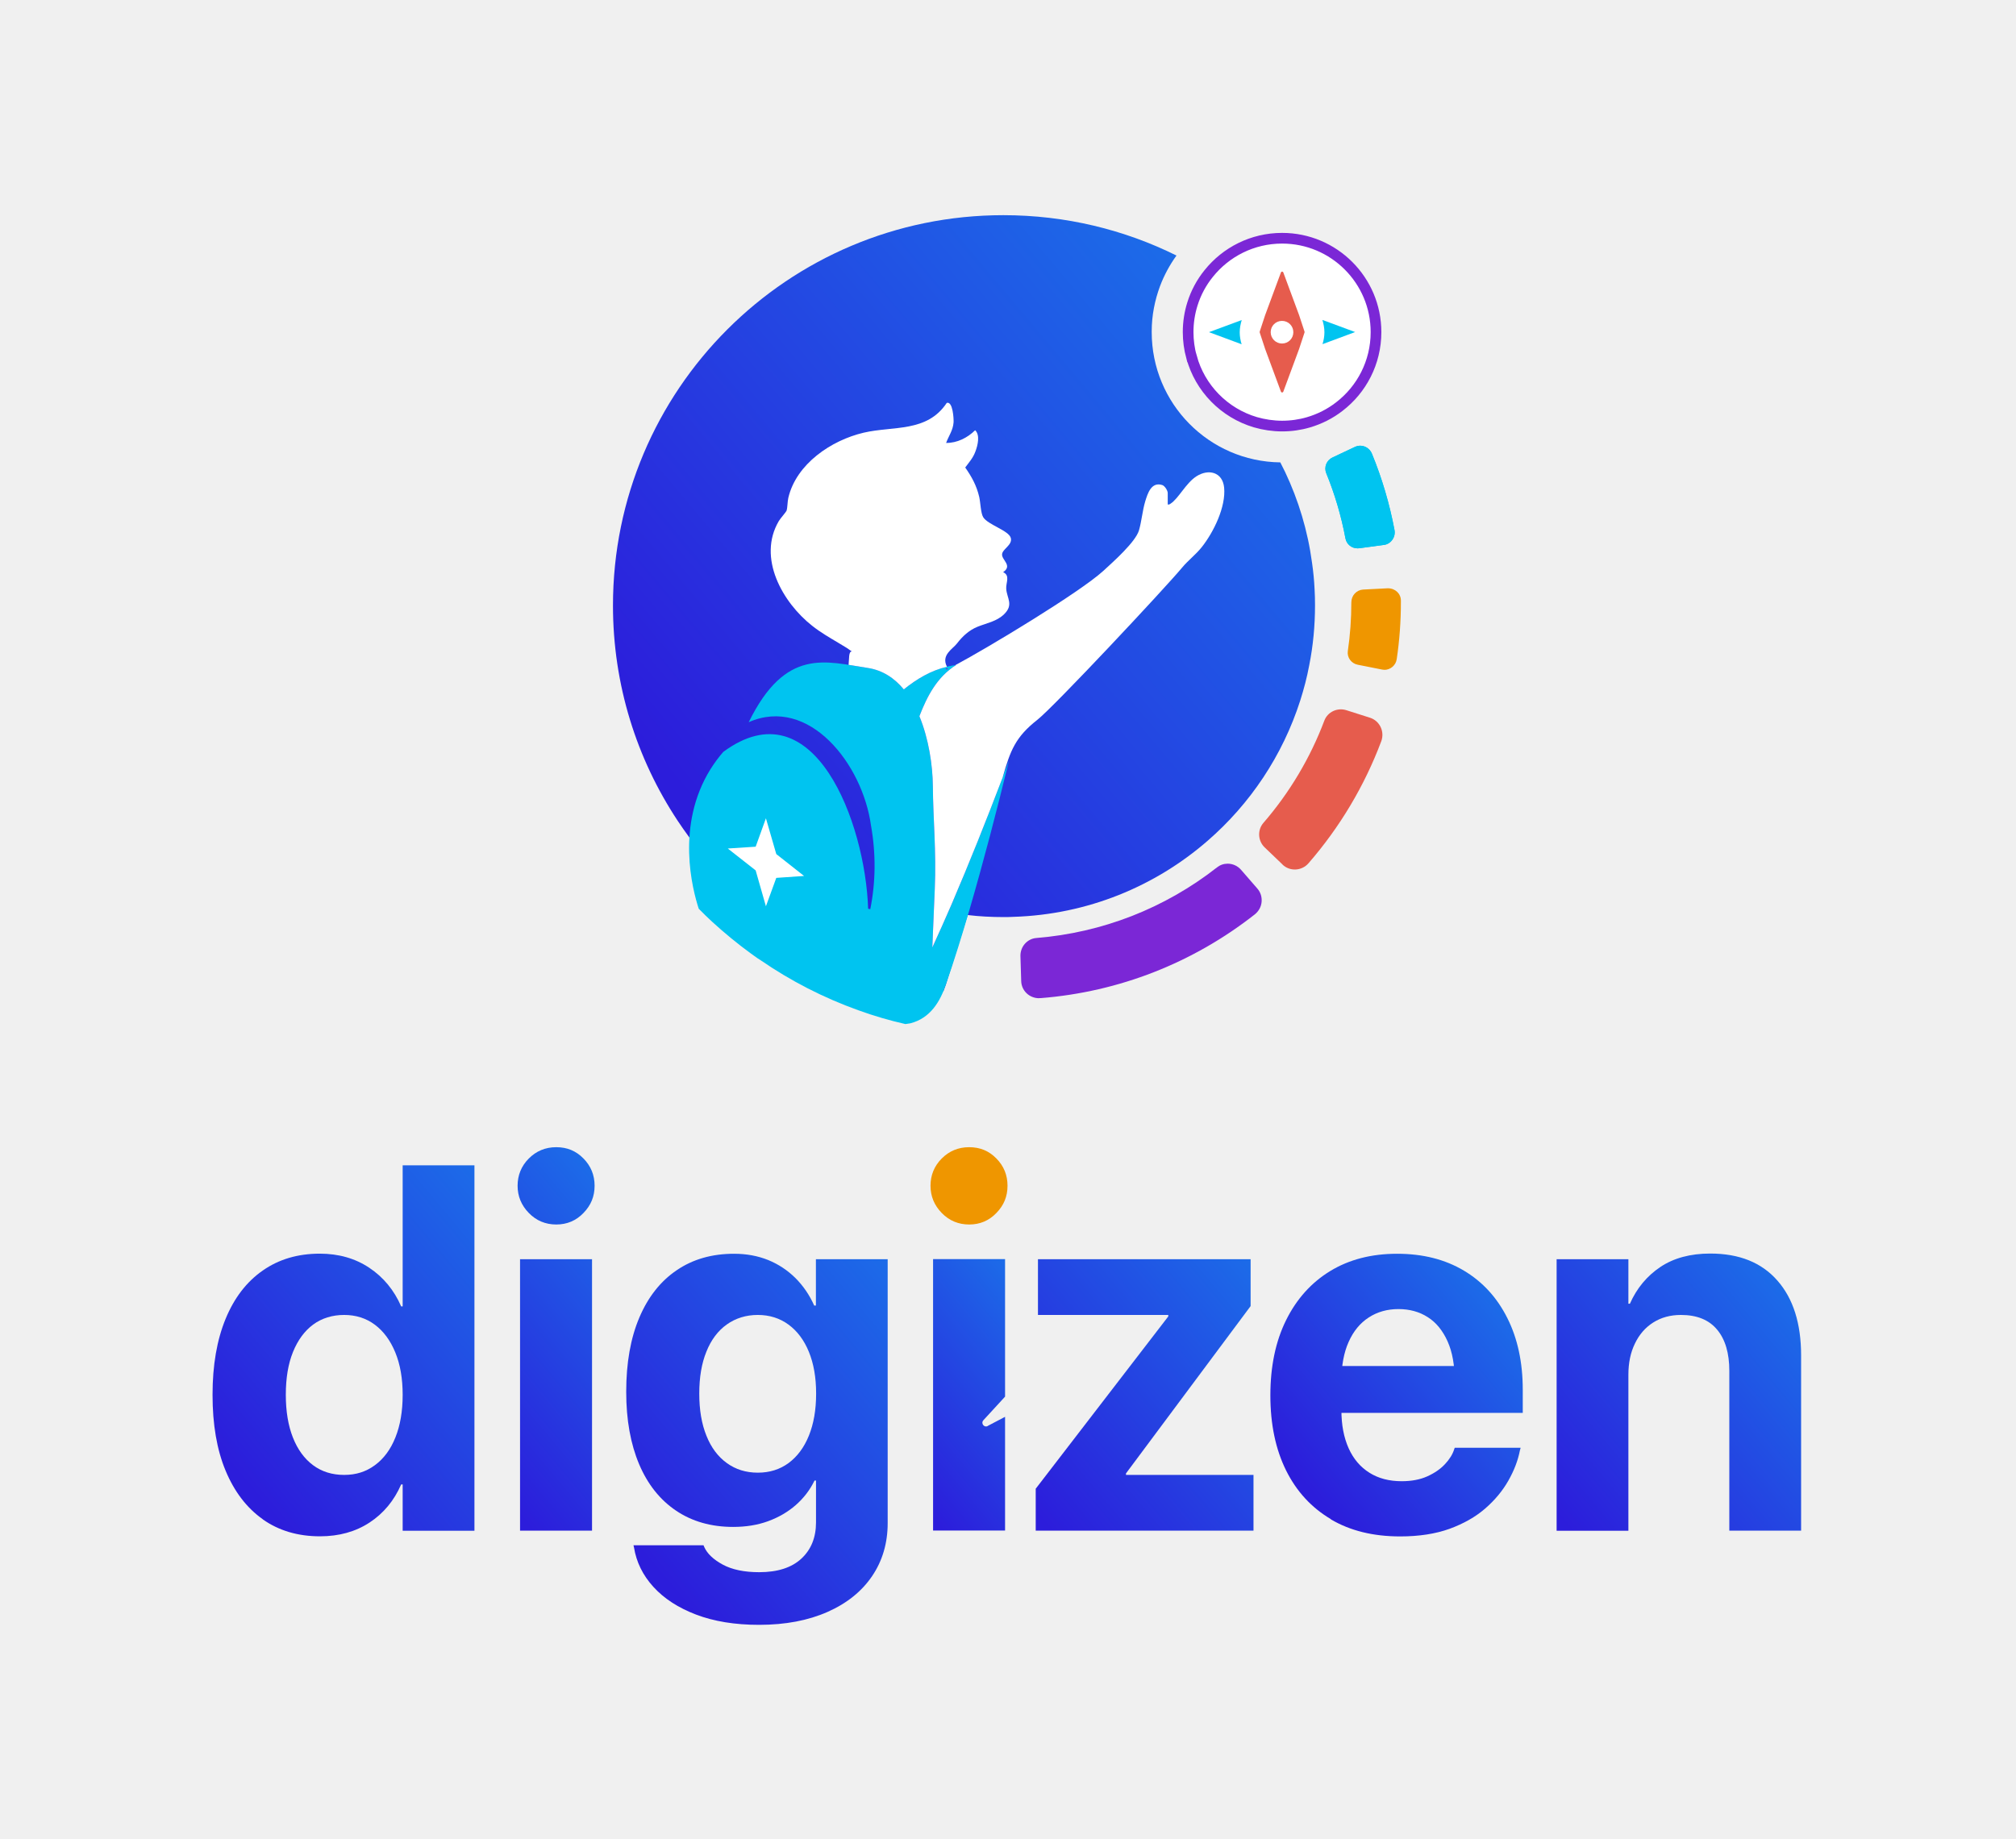
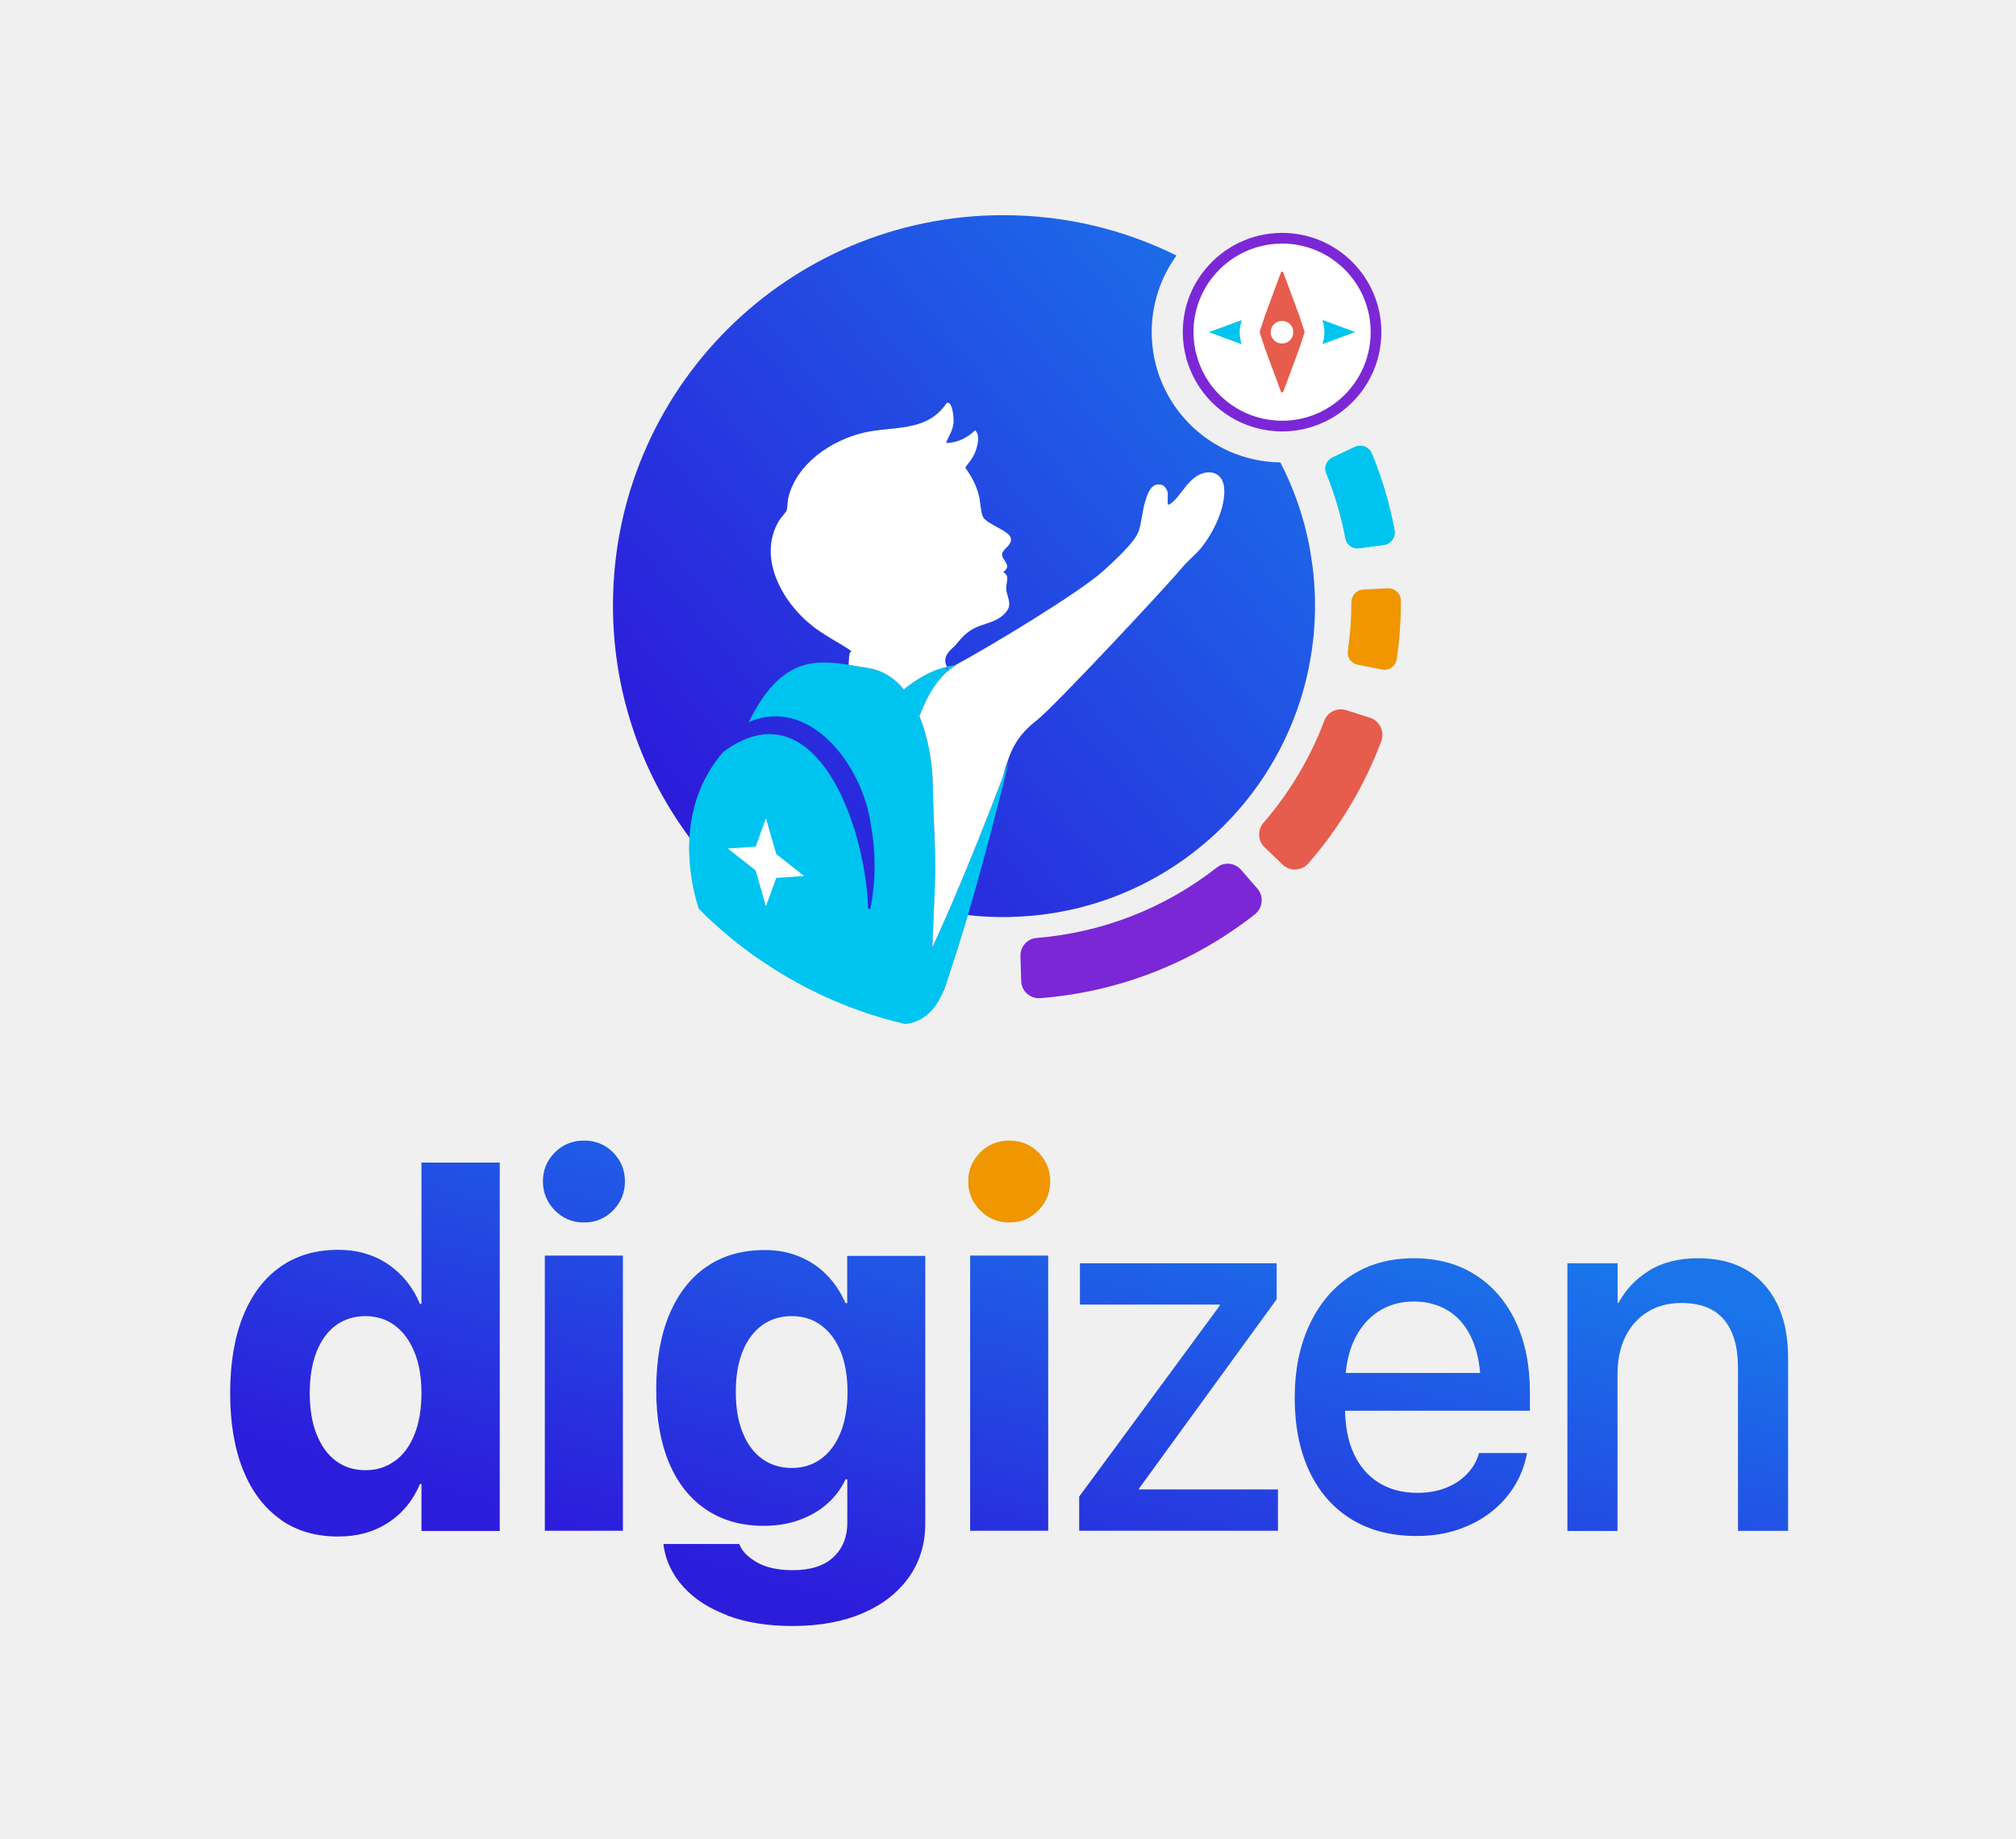
- <svg xmlns="http://www.w3.org/2000/svg" xmlns:xlink="http://www.w3.org/1999/xlink" id="uuid-8957236a-99d4-4b0d-9672-742da7a4abd5" data-name="Layer 3" viewBox="0 0 188.75 172.21">
+ <svg xmlns="http://www.w3.org/2000/svg" xmlns:xlink="http://www.w3.org/1999/xlink" id="uuid-3907f0c0-4c36-4489-b407-d404b4d91081" data-name="Layer 3" viewBox="0 0 188.75 172.21">
  <defs>
    <style>
-       .uuid-bb2f27be-8078-462e-8cde-24b3c71fdd74 {
+       .uuid-219908f3-fe3d-48d9-9e7d-9b865ff8e357 {
        fill: #7b27d6;
      }

-       .uuid-bcdc202e-9a92-415f-ae98-5f3e4d8c6c43 {
-         fill: url(#uuid-b3a6faf8-a3f0-4c92-99d3-6f741205de2e);
+       .uuid-51ca915e-de43-4e5c-9f48-b5aea292710b {
+         fill: url(#uuid-21b46587-af15-4536-bef4-206ae97b9455);
      }

-       .uuid-f16ecc94-f9cf-4433-96e6-75374c35f673 {
-         fill: url(#uuid-61685c73-5b58-440a-9c05-a0eab76e649c);
+       .uuid-c37a6ae3-dd88-43fd-9830-626e2d27d374 {
+         fill: url(#uuid-a35d059b-e4c8-40e7-8f03-5d0a258a3375);
      }

-       .uuid-2827a83f-31da-4032-a737-5d74ddfd6d39 {
+       .uuid-2939befa-0462-47b7-9c01-41e2d1e56a55 {
        fill: #00c4f0;
      }

-       .uuid-5722a50c-9b24-4c88-99f6-cbcecbc5435d {
+       .uuid-ed06d124-5b81-415d-8c09-2df2e1d9418a {
        stroke: #7b27d6;
        stroke-miterlimit: 10;
      }

-       .uuid-5722a50c-9b24-4c88-99f6-cbcecbc5435d, .uuid-6ae2fa30-108e-40fb-9c3d-08985a766d06 {
+       .uuid-ed06d124-5b81-415d-8c09-2df2e1d9418a, .uuid-14f0c451-cfd9-44ba-af76-1a0f109b9156 {
        fill: #fff;
      }

-       .uuid-e0b2798a-2a43-4aae-9724-28e139550732 {
-         fill: url(#uuid-e5f78098-3029-4210-9c7d-ce1c92386e05);
+       .uuid-6fb99d7b-9182-4e18-bace-1f7aa263e473 {
+         fill: url(#uuid-d2c53d86-79cc-48ac-938c-da729b991b8b);
      }

-       .uuid-b2b247df-9ebd-4f6f-aa07-9fc2e229c3af {
+       .uuid-8816cd55-289a-4f2a-bc64-c793fd4e3cb0 {
+         fill: url(#uuid-f307396b-b923-4471-8f78-8d7a87ef7b30);
+       }
+ 
+       .uuid-8bb1039c-2a0f-42f0-9de6-f9bc22b53fe1 {
        fill: #ef9600;
      }

-       .uuid-25a90bd9-3f30-4b79-b685-2a753fb5adca {
-         fill: url(#uuid-04b6196e-0c28-4f39-837c-4889f103d3b0);
+       .uuid-702c7769-aad6-474a-aac8-c2a2e917c247 {
+         fill: url(#uuid-976211c4-3ec1-47a7-a342-bf40208452e4);
      }

-       .uuid-3662267f-5647-4a26-8b29-f6cb27e70ccc {
-         fill: url(#uuid-b9d9f9fb-5b20-43a7-994a-66a58cc01832);
+       .uuid-1ce4694e-2483-410d-9d34-73471180884a {
+         fill: url(#uuid-1728eb23-541e-444f-ab42-27ac1851838c);
      }

-       .uuid-ee98b37a-7553-40f6-9e20-06cfa3a2b042 {
-         fill: url(#uuid-6ae4d859-c639-4f20-a71a-7ee0e8d60ecc);
+       .uuid-82c630d6-78ef-4c69-afe2-6a410321a8f6 {
+         fill: url(#uuid-0c3814fe-0e2d-4106-be14-789990a33ff0);
      }

-       .uuid-82a5abe0-b0fd-4972-a9f1-8c4071dd4826 {
-         fill: url(#uuid-4917d28f-7d1d-4bcc-a637-91b126938745);
+       .uuid-968d312d-6347-415e-b6cd-bccdd077c936 {
+         fill: url(#uuid-f22ed293-d83b-4411-9184-dc98b434f607);
      }

-       .uuid-70c5c51d-3244-4e07-91c1-f683ebed80c3 {
-         fill: url(#uuid-f1a423eb-4f62-44fd-a312-2c0035d4970f);
+       .uuid-bdddd3c6-63cd-4042-92ea-0c2a06aea0ed {
+         fill: url(#uuid-8772b7a1-8041-4712-bcca-36b8c3bee9e5);
      }

-       .uuid-de99ec13-753d-4ddc-b23b-7282e8c91528 {
+       .uuid-d028058c-f94a-4ae2-942e-d6c0f3668942 {
        fill: #e65c4d;
      }
    </style>
-     <linearGradient id="uuid-b3a6faf8-a3f0-4c92-99d3-6f741205de2e" x1="123.63" y1="26.94" x2="65.43" y2="75.83" gradientUnits="userSpaceOnUse">
+     <linearGradient id="uuid-0c3814fe-0e2d-4106-be14-789990a33ff0" x1="123.63" y1="26.94" x2="65.43" y2="75.83" gradientUnits="userSpaceOnUse">
      <stop offset="0" stop-color="#1a75ea" />
      <stop offset="1" stop-color="#2c1ddb" />
    </linearGradient>
-     <linearGradient id="uuid-f1a423eb-4f62-44fd-a312-2c0035d4970f" x1="54.53" y1="114.32" x2="23.96" y2="139.99" xlink:href="#uuid-b3a6faf8-a3f0-4c92-99d3-6f741205de2e" />
-     <linearGradient id="uuid-e5f78098-3029-4210-9c7d-ce1c92386e05" x1="64.79" y1="115.56" x2="42.38" y2="134.38" xlink:href="#uuid-b3a6faf8-a3f0-4c92-99d3-6f741205de2e" />
-     <linearGradient id="uuid-61685c73-5b58-440a-9c05-a0eab76e649c" x1="89.71" y1="118.99" x2="59.35" y2="144.49" xlink:href="#uuid-b3a6faf8-a3f0-4c92-99d3-6f741205de2e" />
-     <linearGradient id="uuid-b9d9f9fb-5b20-43a7-994a-66a58cc01832" x1="122.2" y1="118.09" x2="95.82" y2="140.25" xlink:href="#uuid-b3a6faf8-a3f0-4c92-99d3-6f741205de2e" />
-     <linearGradient id="uuid-4917d28f-7d1d-4bcc-a637-91b126938745" x1="143.13" y1="120.53" x2="121.78" y2="138.47" xlink:href="#uuid-b3a6faf8-a3f0-4c92-99d3-6f741205de2e" />
-     <linearGradient id="uuid-04b6196e-0c28-4f39-837c-4889f103d3b0" x1="170.71" y1="119.28" x2="145.04" y2="140.84" xlink:href="#uuid-b3a6faf8-a3f0-4c92-99d3-6f741205de2e" />
-     <linearGradient id="uuid-6ae4d859-c639-4f20-a71a-7ee0e8d60ecc" x1="100.93" y1="122.06" x2="83.05" y2="137.07" xlink:href="#uuid-b3a6faf8-a3f0-4c92-99d3-6f741205de2e" />
+     <linearGradient id="uuid-21b46587-af15-4536-bef4-206ae97b9455" x1="46.85" y1="90.09" x2="33.55" y2="137.53" xlink:href="#uuid-0c3814fe-0e2d-4106-be14-789990a33ff0" />
+     <linearGradient id="uuid-8772b7a1-8041-4712-bcca-36b8c3bee9e5" x1="59.44" y1="93.62" x2="46.13" y2="141.06" xlink:href="#uuid-0c3814fe-0e2d-4106-be14-789990a33ff0" />
+     <linearGradient id="uuid-d2c53d86-79cc-48ac-938c-da729b991b8b" x1="64.59" y1="95.07" x2="51.29" y2="142.51" xlink:href="#uuid-0c3814fe-0e2d-4106-be14-789990a33ff0" />
+     <linearGradient id="uuid-1728eb23-541e-444f-ab42-27ac1851838c" x1="83.87" y1="100.47" x2="70.57" y2="147.91" xlink:href="#uuid-0c3814fe-0e2d-4106-be14-789990a33ff0" />
+     <linearGradient id="uuid-a35d059b-e4c8-40e7-8f03-5d0a258a3375" x1="101.51" y1="105.42" x2="88.21" y2="152.86" xlink:href="#uuid-0c3814fe-0e2d-4106-be14-789990a33ff0" />
+     <linearGradient id="uuid-976211c4-3ec1-47a7-a342-bf40208452e4" x1="116.33" y1="109.57" x2="103.03" y2="157.02" xlink:href="#uuid-0c3814fe-0e2d-4106-be14-789990a33ff0" />
+     <linearGradient id="uuid-f22ed293-d83b-4411-9184-dc98b434f607" x1="136.84" y1="115.32" x2="123.54" y2="162.77" xlink:href="#uuid-0c3814fe-0e2d-4106-be14-789990a33ff0" />
+     <linearGradient id="uuid-f307396b-b923-4471-8f78-8d7a87ef7b30" x1="159.64" y1="121.71" x2="146.34" y2="169.16" xlink:href="#uuid-0c3814fe-0e2d-4106-be14-789990a33ff0" />
  </defs>
  <g>
-     <path class="uuid-bcdc202e-9a92-415f-ae98-5f3e4d8c6c43" d="M88.55,92.22l2.05-6.53c1.07.13,2.24.19,3.34.19.31,0,.62,0,.92-.02,6.96-.21,13.3-2.86,18.2-7.12,3.99-3.46,7.03-7.99,8.68-13.15.34-1.07.63-2.17.84-3.3.36-1.81.54-3.68.54-5.59,0-.51-.01-1.01-.04-1.51-.04-.84-.12-1.67-.24-2.49-.4-3-1.27-5.86-2.52-8.5-.15-.3-.3-.61-.45-.9-6.67-.08-12.04-5.51-12.04-12.2v-.07c0-1.49.29-2.92.78-4.24.39-1.03.91-1.99,1.54-2.86-4.88-2.42-10.38-3.78-16.21-3.78-20.19,0-36.55,16.36-36.55,36.55,0,7.45,2.23,14.37,6.05,20.15,5.56,8.4,14.5,14.37,24.89,15.97" />
-     <path class="uuid-2827a83f-31da-4032-a737-5d74ddfd6d39" d="M89.1,84.67c-.59,1.36-1.19,2.71-1.81,4.06.08-1.91.17-3.93.23-5.52.15-3.46-.16-6.58-.18-9.6-.02-1.93-.38-4.41-1.26-6.54.72-1.86,1.64-3.66,3.43-4.79-1.81.21-3.45,1.11-4.89,2.28-.87-1.05-1.98-1.8-3.38-2.01-3.9-.58-7.68-1.97-11.14,5.08,5.63-2.48,10.66,3.9,11.45,9.69.46,2.59.45,5.25-.07,7.82l-.2-.04c-.26-8.06-5.07-20.95-13.56-14.69-.42.48-.82,1.02-1.2,1.62-3.27,5.26-1.69,11.26-1.1,13.07.42.44.86.85,1.3,1.26,1.14,1.04,2.33,2.02,3.58,2.93.11.08.22.15.32.23.19.14.39.28.59.4,2.82,1.94,5.89,3.52,9.16,4.69,1.43.52,2.9.95,4.4,1.29.15-.02.31-.04.46-.07,1.89-.48,2.8-2.07,3.32-3.61.81-2.33,1.52-4.63,2.2-6.96,1.35-4.64,2.57-9.31,3.71-14-1.7,4.51-3.47,8.99-5.36,13.41Z" />
-     <path class="uuid-bb2f27be-8078-462e-8cde-24b3c71fdd74" d="M97.29,93.48c-.92,0-1.66-.71-1.68-1.62l-.07-2.31c-.03-.89.63-1.64,1.49-1.71,6.17-.5,12.02-2.78,16.91-6.61.29-.23.63-.35,1-.35.48,0,.94.21,1.26.58l1.52,1.75c.3.34.44.79.4,1.24-.04.47-.27.88-.64,1.18-5.79,4.55-12.72,7.26-20.04,7.84h-.13s0,0,0,0Z" />
-     <path class="uuid-de99ec13-753d-4ddc-b23b-7282e8c91528" d="M120.08,80.96l-1.67-1.6c-.64-.61-.7-1.62-.13-2.29,2.45-2.83,4.4-6.1,5.71-9.58.31-.83,1.23-1.25,2.07-.98l2.2.7c.92.29,1.4,1.3,1.06,2.21-1.56,4.16-3.88,8.05-6.81,11.42-.63.73-1.75.79-2.44.12Z" />
-     <path class="uuid-b2b247df-9ebd-4f6f-aa07-9fc2e229c3af" d="M129.62,62.72c-.08,0-.15,0-.23-.02l-2.27-.45c-.61-.12-1.01-.68-.93-1.27.22-1.49.33-3.03.33-4.57,0-.64.48-1.16,1.1-1.2,0,0,2.31-.12,2.32-.12.7,0,1.22.51,1.22,1.15v.17c0,1.79-.13,3.57-.39,5.31-.08.58-.58,1.01-1.16,1.01Z" />
+     <path class="uuid-82c630d6-78ef-4c69-afe2-6a410321a8f6" d="M88.55,92.22l2.05-6.53c1.07.13,2.24.19,3.34.19.31,0,.62,0,.92-.02,6.96-.21,13.3-2.86,18.2-7.12,3.99-3.46,7.03-7.99,8.68-13.15.34-1.07.63-2.17.84-3.3.36-1.81.54-3.68.54-5.59,0-.51-.01-1.01-.04-1.51-.04-.84-.12-1.67-.24-2.49-.4-3-1.27-5.86-2.52-8.5-.15-.3-.3-.61-.45-.9-6.67-.08-12.04-5.51-12.04-12.2v-.07c0-1.49.29-2.92.78-4.24.39-1.03.91-1.99,1.54-2.86-4.88-2.42-10.38-3.78-16.21-3.78-20.19,0-36.55,16.36-36.55,36.55,0,7.45,2.23,14.37,6.05,20.15,5.56,8.4,14.5,14.37,24.89,15.97" />
+     <path class="uuid-2939befa-0462-47b7-9c01-41e2d1e56a55" d="M89.1,84.67c-.59,1.36-1.19,2.71-1.81,4.06.08-1.91.17-3.93.23-5.52.15-3.46-.16-6.58-.18-9.6-.02-1.93-.38-4.41-1.26-6.54.72-1.86,1.64-3.66,3.43-4.79-1.81.21-3.45,1.11-4.89,2.28-.87-1.05-1.98-1.8-3.38-2.01-3.9-.58-7.68-1.97-11.14,5.08,5.63-2.48,10.66,3.9,11.45,9.69.46,2.59.45,5.25-.07,7.82l-.2-.04c-.26-8.06-5.07-20.95-13.56-14.69-.42.48-.82,1.02-1.2,1.62-3.27,5.26-1.69,11.26-1.1,13.07.42.44.86.85,1.3,1.26,1.14,1.04,2.33,2.02,3.58,2.93.11.08.22.15.32.23.19.14.39.28.59.4,2.82,1.94,5.89,3.52,9.16,4.69,1.43.52,2.9.95,4.4,1.29.15-.02.31-.04.46-.07,1.89-.48,2.8-2.07,3.32-3.61.81-2.33,1.52-4.63,2.2-6.96,1.35-4.64,2.57-9.31,3.71-14-1.7,4.51-3.47,8.99-5.36,13.41Z" />
+     <path class="uuid-219908f3-fe3d-48d9-9e7d-9b865ff8e357" d="M97.29,93.48c-.92,0-1.66-.71-1.68-1.62l-.07-2.31c-.03-.89.63-1.64,1.49-1.71,6.17-.5,12.02-2.78,16.91-6.61.29-.23.63-.35,1-.35.48,0,.94.21,1.26.58l1.52,1.75c.3.34.44.79.4,1.24-.04.47-.27.88-.64,1.18-5.79,4.55-12.72,7.26-20.04,7.84h-.13s0,0,0,0Z" />
+     <path class="uuid-d028058c-f94a-4ae2-942e-d6c0f3668942" d="M120.08,80.96l-1.67-1.6c-.64-.61-.7-1.62-.13-2.29,2.45-2.83,4.4-6.1,5.71-9.58.31-.83,1.23-1.25,2.07-.98l2.2.7c.92.29,1.4,1.3,1.06,2.21-1.56,4.16-3.88,8.05-6.81,11.42-.63.73-1.75.79-2.44.12Z" />
+     <path class="uuid-8bb1039c-2a0f-42f0-9de6-f9bc22b53fe1" d="M129.62,62.72c-.08,0-.15,0-.23-.02l-2.27-.45c-.61-.12-1.01-.68-.93-1.27.22-1.49.33-3.03.33-4.57,0-.64.48-1.16,1.1-1.2,0,0,2.31-.12,2.32-.12.7,0,1.22.51,1.22,1.15v.17c0,1.79-.13,3.57-.39,5.31-.08.58-.58,1.01-1.16,1.01Z" />
    <g>
-       <path class="uuid-2827a83f-31da-4032-a737-5d74ddfd6d39" d="M127.1,51.35c-.56,0-1.03-.39-1.13-.93-.39-2.09-1-4.15-1.8-6.11-.23-.56.03-1.21.59-1.47l2.1-.99c.16-.07.32-.11.49-.11.48,0,.91.29,1.1.75.94,2.29,1.65,4.69,2.11,7.14.06.33-.01.66-.21.93-.19.26-.46.43-.78.47l-2.3.31c-.05,0-.11.01-.16.01Z" />
-       <path class="uuid-2827a83f-31da-4032-a737-5d74ddfd6d39" d="M127.1,51.35c-.56,0-1.03-.39-1.13-.93-.39-2.09-1-4.15-1.8-6.11-.23-.56.03-1.21.59-1.47l2.1-.99c.16-.07.32-.11.49-.11.48,0,.91.29,1.1.75.94,2.29,1.65,4.69,2.11,7.14.06.33-.01.66-.21.93-.19.26-.46.43-.78.47l-2.3.31c-.05,0-.11.01-.16.01Z" />
+       <path class="uuid-2939befa-0462-47b7-9c01-41e2d1e56a55" d="M127.1,51.35c-.56,0-1.03-.39-1.13-.93-.39-2.09-1-4.15-1.8-6.11-.23-.56.03-1.21.59-1.47l2.1-.99c.16-.07.32-.11.49-.11.48,0,.91.29,1.1.75.94,2.29,1.65,4.69,2.11,7.14.06.33-.01.66-.21.93-.19.26-.46.43-.78.47l-2.3.31c-.05,0-.11.01-.16.01Z" />
+       <path class="uuid-2939befa-0462-47b7-9c01-41e2d1e56a55" d="M127.1,51.35c-.56,0-1.03-.39-1.13-.93-.39-2.09-1-4.15-1.8-6.11-.23-.56.03-1.21.59-1.47l2.1-.99c.16-.07.32-.11.49-.11.48,0,.91.29,1.1.75.94,2.29,1.65,4.69,2.11,7.14.06.33-.01.66-.21.93-.19.26-.46.43-.78.47l-2.3.31c-.05,0-.11.01-.16.01Z" />
    </g>
-     <path class="uuid-5722a50c-9b24-4c88-99f6-cbcecbc5435d" d="M128.83,31.1c0,2.85-1.35,5.38-3.44,6.98-.85.66-1.83,1.16-2.89,1.47-.78.23-1.61.35-2.46.35s-1.71-.13-2.5-.36h0c-2.91-.86-5.19-3.18-5.98-6.11h-.01c-.2-.75-.31-1.53-.31-2.33,0-.92.14-1.8.4-2.63.33-1.06.85-2.02,1.53-2.86,1.61-2.01,4.09-3.3,6.87-3.3,4.86,0,8.79,3.94,8.79,8.79Z" />
-     <path class="uuid-2827a83f-31da-4032-a737-5d74ddfd6d39" d="M126.89,31.1l-3.08-1.14c.11.37.19.75.19,1.15s-.07.76-.18,1.12l3.07-1.14ZM113.18,31.1l3.07,1.14c-.11-.36-.18-.73-.18-1.12s.08-.79.19-1.15l-3.08,1.14Z" />
-     <path class="uuid-de99ec13-753d-4ddc-b23b-7282e8c91528" d="M121.63,29.51l-1.48-4c-.04-.1-.18-.1-.22,0l-1.48,4-.51,1.55s0,.05,0,.07l.51,1.55,1.48,4c.04.1.18.1.22,0l1.48-4,.51-1.55s0-.05,0-.07l-.51-1.55ZM120.03,32.17c-.58,0-1.06-.47-1.06-1.06s.47-1.06,1.06-1.06,1.06.47,1.06,1.06-.47,1.06-1.06,1.06Z" />
-     <path class="uuid-bb2f27be-8078-462e-8cde-24b3c71fdd74" d="M88.77,62.63c-.22.19-.36-.18,0,0h0Z" />
-     <path class="uuid-6ae2fa30-108e-40fb-9c3d-08985a766d06" d="M94.21,55.16c.07.88.71,1.47-.2,2.36-.68.67-1.63.83-2.48,1.17-.81.33-1.41.89-1.94,1.58-.39.51-1.5,1.06-.93,2.17-1.48.34-2.83,1.14-4.04,2.12-.87-1.05-1.98-1.8-3.38-2.01-.6-.09-1.2-.2-1.79-.29.06-.51-.01-1.28.3-1.25-.17-.12-.33-.25-.48-.34-.25-.15-.5-.31-.76-.46-.84-.5-1.69-.99-2.46-1.6-2.79-2.19-5.16-6.38-3.13-9.82.15-.25.69-.86.72-.96.1-.3.08-.85.17-1.22.75-3.17,4.02-5.38,7.05-6.09,2.77-.65,5.93,0,7.78-2.79.57-.18.66,1.47.64,1.82-.06.77-.45,1.25-.7,1.93,1.03.01,2-.48,2.72-1.19.48.45.24,1.43.02,2-.22.6-.58.99-.95,1.49.62.89,1.06,1.69,1.31,2.75.12.53.14,1.51.37,1.9.44.72,2.42,1.25,2.59,1.96.16.66-.79,1.02-.82,1.52-.04.54,1.01,1.05.1,1.67.69.33.24.98.29,1.58Z" />
-     <path class="uuid-6ae2fa30-108e-40fb-9c3d-08985a766d06" d="M112.52,51.23c-.55.7-1.29,1.25-1.85,1.93-1.57,1.89-11.96,13-13.55,14.25-2.05,1.61-2.53,2.88-3.23,5.34,0,.01,0,.03-.01.04-1.52,3.99-3.1,7.96-4.78,11.88-.59,1.36-1.19,2.71-1.81,4.06.08-1.91.17-3.93.23-5.52.15-3.46-.16-6.58-.18-9.6-.02-1.93-.38-4.41-1.26-6.54.72-1.86,1.64-3.66,3.43-4.79-.02,0-.05.01-.07.01,3.03-1.62,11.62-6.79,13.86-8.83.9-.83,3.02-2.7,3.34-3.8.25-.87.32-1.82.58-2.7.23-.75.57-1.86,1.59-1.54.24.07.52.52.52.75v1.07c.11.03.17-.01.26-.07.76-.49,1.43-1.92,2.42-2.56,1.13-.73,2.45-.41,2.6,1.04.18,1.81-.98,4.18-2.09,5.58Z" />
-     <polygon class="uuid-6ae2fa30-108e-40fb-9c3d-08985a766d06" points="72.68 82.21 71.71 84.87 70.75 81.51 68.14 79.46 70.75 79.29 71.71 76.63 72.68 79.98 75.28 82.03 72.68 82.21" />
+     <path class="uuid-ed06d124-5b81-415d-8c09-2df2e1d9418a" d="M128.83,31.1c0,2.85-1.35,5.38-3.44,6.98-.85.66-1.83,1.16-2.89,1.47-.78.23-1.61.35-2.46.35s-1.71-.13-2.5-.36h0c-2.91-.86-5.19-3.18-5.98-6.11h-.01c-.2-.75-.31-1.53-.31-2.33,0-.92.14-1.8.4-2.63.33-1.06.85-2.02,1.53-2.86,1.61-2.01,4.09-3.3,6.87-3.3,4.86,0,8.79,3.94,8.79,8.79Z" />
+     <path class="uuid-2939befa-0462-47b7-9c01-41e2d1e56a55" d="M126.89,31.1l-3.08-1.14c.11.37.19.75.19,1.15s-.07.76-.18,1.12l3.07-1.14ZM113.18,31.1l3.07,1.14c-.11-.36-.18-.73-.18-1.12s.08-.79.19-1.15l-3.08,1.14Z" />
+     <path class="uuid-d028058c-f94a-4ae2-942e-d6c0f3668942" d="M121.63,29.51l-1.48-4c-.04-.1-.18-.1-.22,0l-1.48,4-.51,1.55s0,.05,0,.07l.51,1.55,1.48,4c.04.1.18.1.22,0l1.48-4,.51-1.55s0-.05,0-.07l-.51-1.55ZM120.03,32.17c-.58,0-1.06-.47-1.06-1.06s.47-1.06,1.06-1.06,1.06.47,1.06,1.06-.47,1.06-1.06,1.06Z" />
+     <path class="uuid-219908f3-fe3d-48d9-9e7d-9b865ff8e357" d="M88.77,62.63c-.22.19-.36-.18,0,0h0Z" />
+     <path class="uuid-14f0c451-cfd9-44ba-af76-1a0f109b9156" d="M94.21,55.16c.07.88.71,1.47-.2,2.36-.68.67-1.63.83-2.48,1.17-.81.33-1.41.89-1.94,1.58-.39.51-1.5,1.06-.93,2.17-1.48.34-2.83,1.14-4.04,2.12-.87-1.05-1.98-1.8-3.38-2.01-.6-.09-1.2-.2-1.79-.29.06-.51-.01-1.28.3-1.25-.17-.12-.33-.25-.48-.34-.25-.15-.5-.31-.76-.46-.84-.5-1.69-.99-2.46-1.6-2.79-2.19-5.16-6.38-3.13-9.82.15-.25.69-.86.72-.96.1-.3.08-.85.17-1.22.75-3.17,4.02-5.38,7.05-6.09,2.77-.65,5.93,0,7.78-2.79.57-.18.66,1.47.64,1.82-.06.77-.45,1.25-.7,1.93,1.03.01,2-.48,2.72-1.19.48.45.24,1.43.02,2-.22.6-.58.99-.95,1.49.62.89,1.06,1.69,1.31,2.75.12.53.14,1.51.37,1.9.44.72,2.42,1.25,2.59,1.96.16.66-.79,1.02-.82,1.52-.04.54,1.01,1.05.1,1.67.69.33.24.98.29,1.58Z" />
+     <path class="uuid-14f0c451-cfd9-44ba-af76-1a0f109b9156" d="M112.52,51.23c-.55.7-1.29,1.25-1.85,1.93-1.57,1.89-11.96,13-13.55,14.25-2.05,1.61-2.53,2.88-3.23,5.34,0,.01,0,.03-.01.04-1.52,3.99-3.1,7.96-4.78,11.88-.59,1.36-1.19,2.71-1.81,4.06.08-1.91.17-3.93.23-5.52.15-3.46-.16-6.58-.18-9.6-.02-1.93-.38-4.41-1.26-6.54.72-1.86,1.64-3.66,3.43-4.79-.02,0-.05.01-.07.01,3.03-1.62,11.62-6.79,13.86-8.83.9-.83,3.02-2.7,3.34-3.8.25-.87.32-1.82.58-2.7.23-.75.57-1.86,1.59-1.54.24.07.52.52.52.75v1.07c.11.03.17-.01.26-.07.76-.49,1.43-1.92,2.42-2.56,1.13-.73,2.45-.41,2.6,1.04.18,1.81-.98,4.18-2.09,5.58Z" />
+     <polygon class="uuid-14f0c451-cfd9-44ba-af76-1a0f109b9156" points="72.68 82.21 71.71 84.87 70.75 81.51 68.14 79.46 70.75 79.29 71.71 76.63 72.68 79.98 75.28 82.03 72.68 82.21" />
  </g>
  <g>
-     <path class="uuid-70c5c51d-3244-4e07-91c1-f683ebed80c3" d="M24.6,142.27c-1.5-1.06-2.66-2.58-3.48-4.55s-1.22-4.34-1.22-7.09v-.02c0-2.77.41-5.13,1.22-7.1s1.97-3.48,3.48-4.53c1.5-1.05,3.28-1.58,5.34-1.58,1.76,0,3.31.44,4.63,1.32,1.32.88,2.32,2.08,2.99,3.62h.14v-13.21h6.72v34.22h-6.72v-4.34h-.14c-.66,1.52-1.65,2.71-2.96,3.57-1.31.86-2.86,1.29-4.64,1.29-2.07,0-3.86-.53-5.36-1.59ZM35.1,137.21c.83-.61,1.47-1.47,1.92-2.6.45-1.12.68-2.45.68-3.98v-.02c0-1.52-.23-2.84-.69-3.96-.46-1.12-1.1-1.99-1.92-2.6-.82-.61-1.78-.91-2.87-.91s-2.09.3-2.9.9-1.44,1.46-1.89,2.57c-.45,1.11-.67,2.45-.67,4v.02c0,1.53.22,2.86.66,3.98.44,1.12,1.07,1.99,1.89,2.6.82.61,1.79.91,2.91.91s2.05-.3,2.88-.91Z" />
-     <path class="uuid-e0b2798a-2a43-4aae-9724-28e139550732" d="M49.51,113.59c-.7-.72-1.05-1.57-1.05-2.55s.35-1.85,1.05-2.55c.7-.7,1.55-1.06,2.57-1.06s1.86.35,2.55,1.06c.69.7,1.04,1.55,1.04,2.55s-.34,1.83-1.04,2.55c-.69.72-1.54,1.08-2.55,1.08s-1.87-.36-2.57-1.08ZM48.69,117.92h6.74v25.42h-6.74v-25.42Z" />
-     <path class="uuid-f16ecc94-f9cf-4433-96e6-75374c35f673" d="M65.17,151.2c-1.68-.64-3.01-1.51-4-2.6-.99-1.09-1.59-2.32-1.81-3.68l-.05-.21h6.56l.07.17c.28.62.85,1.16,1.73,1.64.87.47,2.01.71,3.41.71,1.73,0,3.05-.43,3.96-1.28s1.36-1.98,1.36-3.39v-3.91h-.14c-.43.89-1.02,1.65-1.76,2.3-.75.65-1.61,1.15-2.6,1.51-.99.36-2.08.53-3.26.53-2.06,0-3.84-.51-5.34-1.52s-2.66-2.46-3.46-4.35c-.8-1.89-1.21-4.15-1.21-6.77v-.02c0-2.7.41-5.02,1.23-6.95.82-1.93,1.99-3.41,3.5-4.43,1.51-1.03,3.3-1.54,5.37-1.54,1.17,0,2.23.2,3.2.59.97.4,1.81.96,2.54,1.68.73.73,1.32,1.59,1.76,2.58h.16v-4.34h6.72v24.71c0,1.88-.49,3.54-1.46,4.97-.97,1.43-2.36,2.55-4.17,3.35s-3.94,1.21-6.41,1.21c-2.26,0-4.22-.32-5.9-.96ZM73.83,137.01c.81-.6,1.45-1.45,1.9-2.56.45-1.11.68-2.42.68-3.94v-.02c0-1.5-.23-2.8-.68-3.9-.45-1.1-1.09-1.95-1.91-2.55-.82-.6-1.78-.9-2.87-.9s-2.07.3-2.9.89c-.83.59-1.47,1.44-1.91,2.54-.45,1.1-.67,2.41-.67,3.92v.02c0,1.52.22,2.83.67,3.94.44,1.11,1.08,1.96,1.91,2.56.83.6,1.79.9,2.9.9s2.06-.3,2.88-.9Z" />
-     <path class="uuid-b2b247df-9ebd-4f6f-aa07-9fc2e229c3af" d="M88.17,113.59c-.7-.72-1.05-1.57-1.05-2.55s.35-1.85,1.05-2.55c.7-.7,1.55-1.06,2.57-1.06s1.86.35,2.55,1.06c.69.7,1.04,1.55,1.04,2.55s-.34,1.83-1.04,2.55c-.69.72-1.54,1.08-2.55,1.08s-1.87-.36-2.57-1.08Z" />
-     <path class="uuid-3662267f-5647-4a26-8b29-f6cb27e70ccc" d="M96.98,139.4l12.4-16.12v-.14h-12.2v-5.22h19.91v4.39l-11.67,15.67v.14h11.94v5.22h-20.39v-3.94Z" />
-     <path class="uuid-82a5abe0-b0fd-4972-a9f1-8c4071dd4826" d="M124.6,142.26c-1.81-1.07-3.21-2.59-4.19-4.56-.98-1.98-1.47-4.32-1.47-7.02v-.02c0-2.7.49-5.05,1.47-7.03.98-1.98,2.36-3.52,4.13-4.6,1.77-1.08,3.86-1.62,6.27-1.62s4.49.53,6.25,1.58,3.11,2.53,4.07,4.45c.96,1.91,1.44,4.15,1.44,6.71v2.16h-20.32v-4.39h17.15l-3.2,4.1v-2.68c0-1.49-.22-2.73-.67-3.73-.45-1-1.06-1.76-1.85-2.26-.79-.51-1.71-.76-2.75-.76s-1.97.26-2.77.78c-.81.52-1.44,1.28-1.89,2.29-.45,1-.68,2.23-.68,3.69v2.7c0,1.39.23,2.58.68,3.58.45,1,1.1,1.76,1.95,2.29.84.53,1.85.79,3.01.79.92,0,1.72-.15,2.39-.45.67-.3,1.23-.68,1.66-1.14.43-.46.72-.92.87-1.4l.05-.14h6.17l-.07.26c-.18.93-.54,1.87-1.08,2.82-.54.95-1.26,1.82-2.17,2.61-.91.79-2.03,1.42-3.34,1.9-1.31.47-2.85.71-4.62.71-2.52,0-4.68-.53-6.49-1.6Z" />
-     <path class="uuid-25a90bd9-3f30-4b79-b685-2a753fb5adca" d="M145.74,117.92h6.72v4.17h.14c.64-1.45,1.6-2.6,2.85-3.44s2.82-1.26,4.67-1.26c2.72,0,4.81.84,6.29,2.53,1.48,1.68,2.22,4.02,2.22,7.01v16.41h-6.72v-14.96c0-1.66-.38-2.95-1.14-3.86-.76-.92-1.89-1.38-3.39-1.38-1,0-1.86.24-2.6.71-.74.47-1.31,1.13-1.71,1.97-.41.84-.61,1.81-.61,2.92v14.61h-6.72v-25.42Z" />
-     <path class="uuid-ee98b37a-7553-40f6-9e20-06cfa3a2b042" d="M92.48,133.54c-.34.18-.67-.25-.41-.54l2.03-2.21v-12.88h-6.74v25.42h6.74v-10.65l-1.62.85Z" />
+     <path class="uuid-51ca915e-de43-4e5c-9f48-b5aea292710b" d="M26.25,142.28c-1.51-1.07-2.67-2.6-3.48-4.6-.81-2-1.22-4.4-1.22-7.21v-.02c0-2.82.41-5.23,1.22-7.23.81-2,1.97-3.53,3.48-4.59,1.51-1.06,3.31-1.59,5.42-1.59,1.78,0,3.33.45,4.66,1.35,1.33.9,2.33,2.14,2.99,3.72h.14v-13.24h7.33v34.5h-7.33v-4.4h-.14c-.65,1.55-1.64,2.75-2.97,3.62-1.33.87-2.89,1.3-4.69,1.3-2.1,0-3.91-.53-5.42-1.6ZM36.97,136.82c.8-.58,1.41-1.41,1.84-2.5.43-1.08.65-2.37.65-3.85v-.02c0-1.48-.22-2.76-.66-3.84-.44-1.08-1.06-1.9-1.84-2.49-.79-.58-1.7-.87-2.74-.87s-1.99.29-2.77.86c-.78.57-1.38,1.4-1.81,2.47-.42,1.08-.64,2.36-.64,3.86v.02c0,1.48.21,2.77.64,3.85.43,1.08,1.03,1.92,1.81,2.5.78.58,1.71.87,2.77.87s1.95-.29,2.75-.87Z" />
+     <path class="uuid-bdddd3c6-63cd-4042-92ea-0c2a06aea0ed" d="M51.94,113.34c-.74-.76-1.11-1.66-1.11-2.71s.37-1.95,1.11-2.7c.74-.75,1.66-1.12,2.74-1.12s1.99.37,2.73,1.12c.73.75,1.1,1.65,1.1,2.7s-.37,1.96-1.1,2.71c-.74.76-1.64,1.14-2.73,1.14s-2-.38-2.74-1.14Z" />
+     <rect class="uuid-6fb99d7b-9182-4e18-bace-1f7aa263e473" x="51.01" y="117.58" width="7.31" height="25.77" />
+     <path class="uuid-1ce4694e-2483-410d-9d34-73471180884a" d="M68.1,151.27c-1.73-.65-3.11-1.54-4.12-2.67-1.01-1.12-1.63-2.39-1.84-3.79l-.02-.22h7.1l.07.17c.25.57.79,1.1,1.62,1.57.83.47,1.94.71,3.32.71,1.67,0,2.94-.41,3.8-1.22s1.3-1.88,1.3-3.2v-4.09h-.16c-.42.89-1,1.66-1.74,2.31-.74.65-1.62,1.15-2.62,1.51-1.01.36-2.11.54-3.32.54-2.07,0-3.86-.51-5.37-1.52-1.51-1.01-2.67-2.47-3.47-4.36-.8-1.9-1.21-4.18-1.21-6.84v-.02c0-2.76.41-5.11,1.23-7.06.82-1.95,1.99-3.45,3.5-4.48,1.52-1.04,3.33-1.55,5.43-1.55,1.18,0,2.25.2,3.24.61.98.41,1.84.98,2.56,1.72.73.74,1.31,1.62,1.76,2.64h.16v-4.42h7.31v25.05c0,1.9-.5,3.57-1.51,5.01-1.01,1.44-2.44,2.57-4.3,3.38-1.86.81-4.07,1.22-6.62,1.22-2.34,0-4.37-.33-6.1-.98ZM76.88,136.61c.78-.57,1.39-1.39,1.82-2.46.43-1.07.65-2.33.65-3.78v-.02c0-1.48-.22-2.75-.65-3.8-.43-1.05-1.04-1.86-1.82-2.44s-1.7-.86-2.75-.86-1.99.28-2.77.85c-.78.57-1.39,1.37-1.82,2.43-.43,1.05-.65,2.32-.65,3.8v.02c0,1.47.21,2.73.64,3.8.43,1.07,1.03,1.89,1.82,2.46.79.57,1.72.86,2.78.86s1.97-.29,2.75-.86Z" />
+     <path class="uuid-8bb1039c-2a0f-42f0-9de6-f9bc22b53fe1" d="M91.76,113.34c-.74-.76-1.11-1.66-1.11-2.71s.37-1.95,1.11-2.7c.74-.75,1.66-1.12,2.74-1.12s1.99.37,2.73,1.12c.73.75,1.1,1.65,1.1,2.7s-.37,1.96-1.1,2.71c-.74.76-1.64,1.14-2.73,1.14s-2-.38-2.74-1.14Z" />
+     <rect class="uuid-c37a6ae3-dd88-43fd-9830-626e2d27d374" x="90.83" y="117.58" width="7.31" height="25.77" />
+     <path class="uuid-702c7769-aad6-474a-aac8-c2a2e917c247" d="M101.04,140.15l13.16-17.88v-.1h-13.09v-3.87h18.42v3.37l-12.9,17.74v.07h13.02v3.87h-18.61v-3.2Z" />
+     <path class="uuid-968d312d-6347-415e-b6cd-bccdd077c936" d="M126.51,142.26c-1.7-1.05-3.01-2.55-3.92-4.48-.91-1.94-1.37-4.22-1.37-6.85v-.02c0-2.6.46-4.88,1.38-6.85.92-1.97,2.21-3.5,3.88-4.59,1.66-1.09,3.62-1.64,5.88-1.64s4.18.53,5.81,1.58,2.88,2.52,3.76,4.41,1.31,4.08,1.31,6.59v1.7h-19.68v-3.54h17.4l-2.32,3.27v-1.86c0-1.82-.27-3.33-.8-4.53-.53-1.2-1.27-2.1-2.22-2.69-.94-.59-2.04-.88-3.27-.88s-2.32.31-3.29.93c-.97.62-1.74,1.53-2.3,2.74-.56,1.2-.83,2.68-.83,4.43v1.86c0,1.67.27,3.1.82,4.29s1.33,2.1,2.36,2.73c1.02.63,2.22.94,3.6.94,1,0,1.89-.16,2.67-.47.77-.31,1.42-.73,1.94-1.27.52-.53.89-1.14,1.1-1.8l.05-.19h4.5l-.05.24c-.2,1-.58,1.96-1.14,2.87s-1.28,1.71-2.17,2.41c-.89.7-1.92,1.25-3.1,1.65-1.18.4-2.47.6-3.9.6-2.37,0-4.4-.53-6.1-1.58Z" />
+     <path class="uuid-8816cd55-289a-4f2a-bc64-c793fd4e3cb0" d="M146.76,118.3h4.69v3.71h.09c.65-1.23,1.6-2.23,2.84-3.01s2.79-1.17,4.63-1.17c2.66,0,4.73.83,6.2,2.5,1.47,1.67,2.2,3.93,2.2,6.8v16.23h-4.69v-15.32c0-1.94-.44-3.43-1.32-4.47-.88-1.04-2.21-1.55-3.99-1.55-1.21,0-2.26.28-3.16.84-.9.56-1.59,1.33-2.08,2.33s-.73,2.17-.73,3.53v14.65h-4.69v-25.05Z" />
  </g>
</svg>
